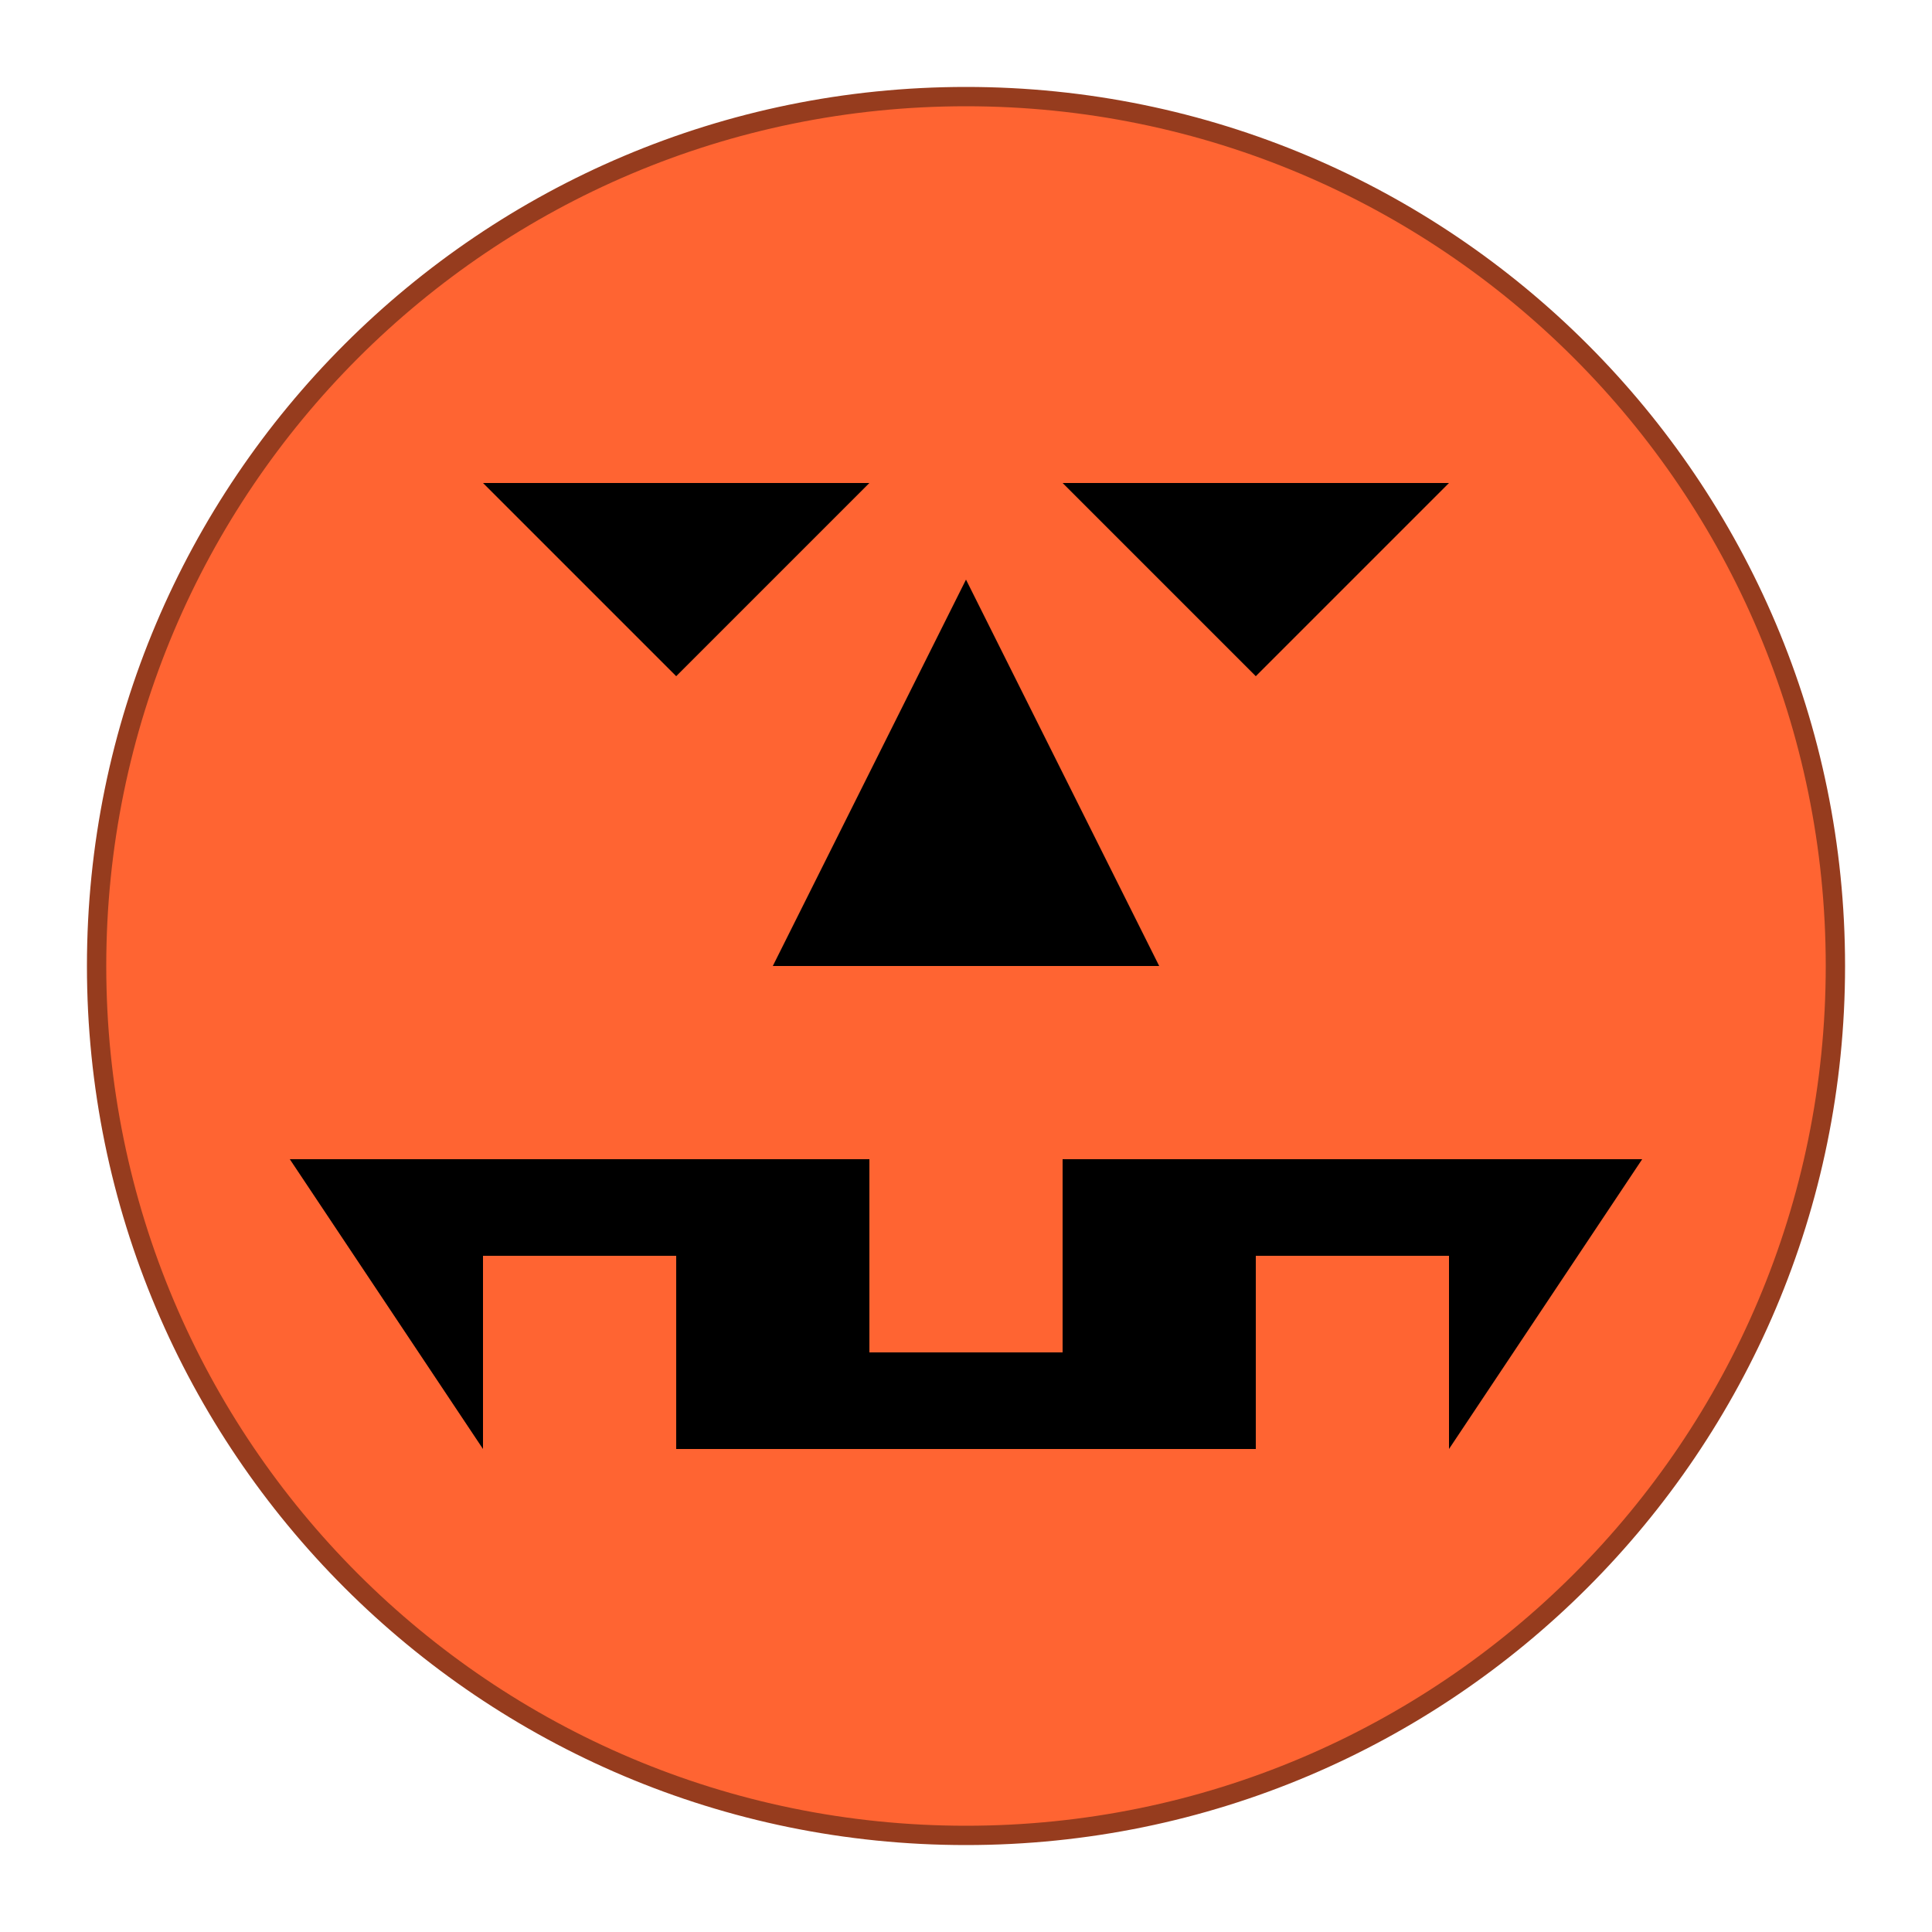
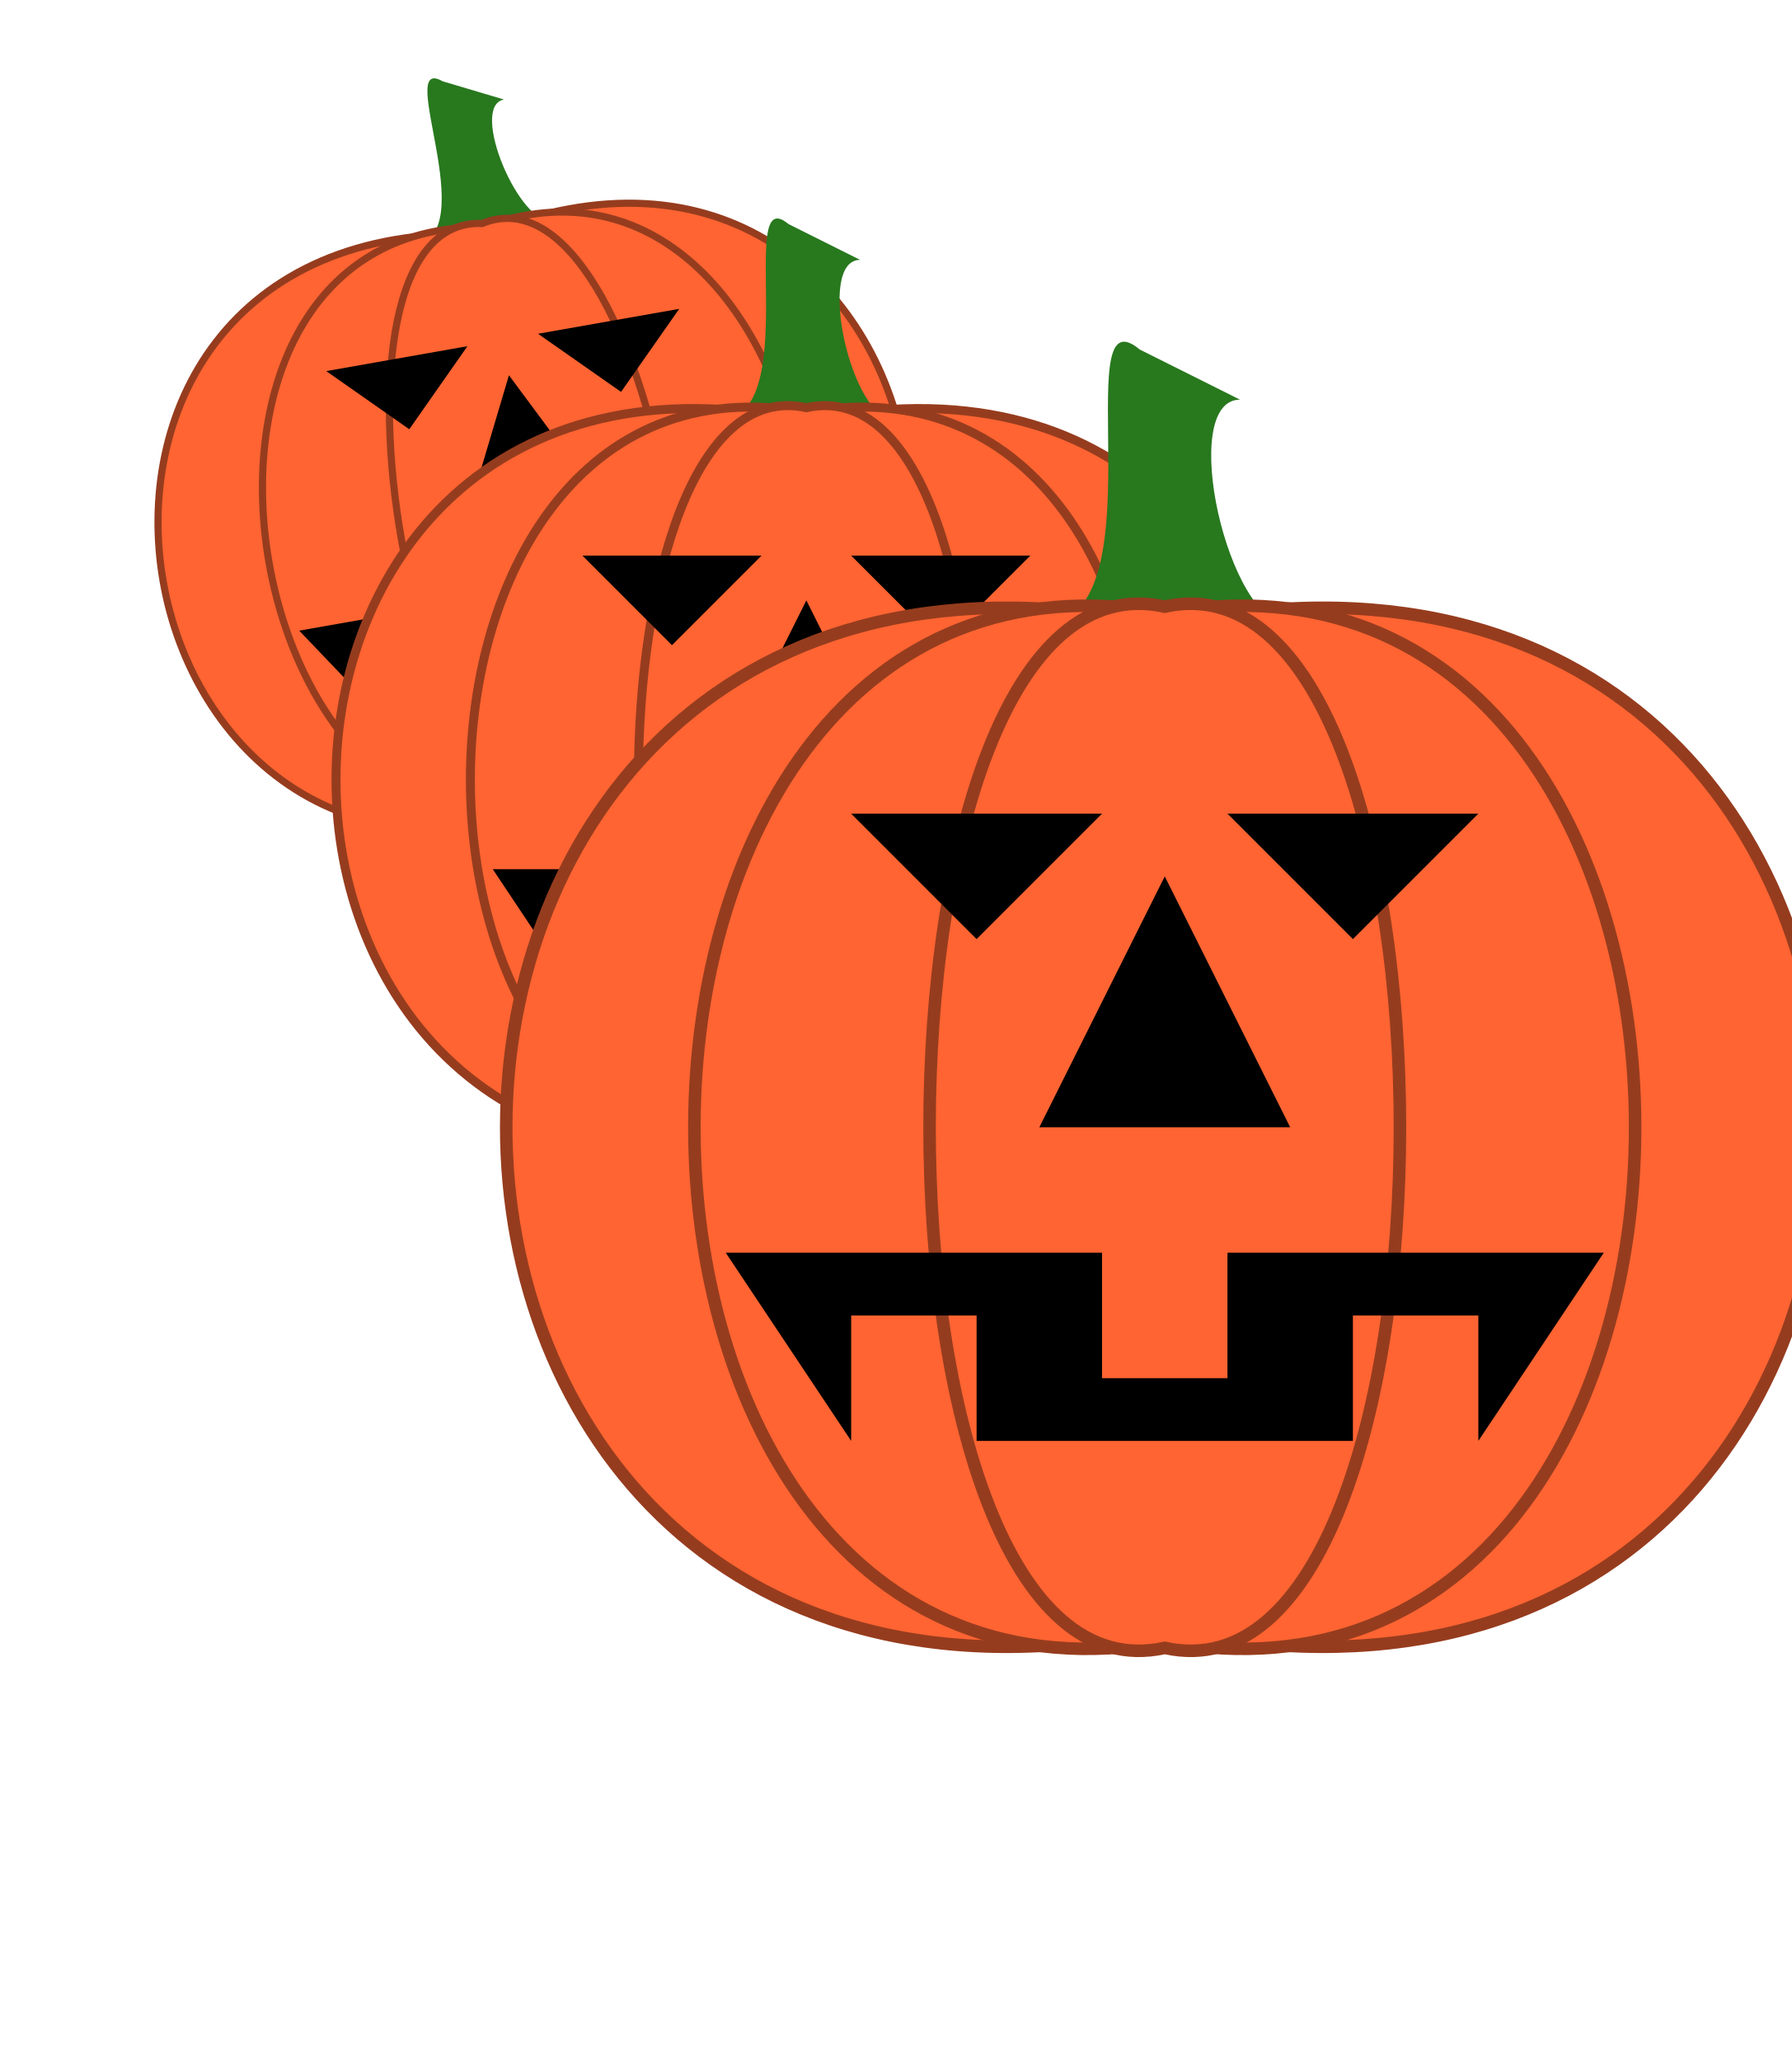
- <svg xmlns="http://www.w3.org/2000/svg" version="1.1" viewBox="0 0 100 100">
+ <svg xmlns="http://www.w3.org/2000/svg" xmlns:xlink="http://www.w3.org/1999/xlink" version="1.1" viewBox="0 0 100 115">
+   <style type="text/css">
+     svg {
+       background: black;
+     }
+     .pumpkin {
+       fill:   rgb(255, 100, 50);
+       stroke: rgb(150,  60, 30);
+       stroke-width: 1;
+     }
+     .stem {
+       fill: rgb(40,120,30);
+     }
+   </style>
+   <style id="scripted-style" type="text/css">
+   </style>
  <defs>
-     <style type="text/css">
-       .pumpkin {
-         fill:   rgb(255, 100, 50);
-         stroke: rgb(150,  60, 30);
-         stroke-width: 1;
-       }
-     </style>
-     <style id="scripted-style" type="text/css">
-     </style>
+     <g id="jackolantern" viewBox="0 0 100 115" transform="translate(-50,-68)">
+       <path class="stem" d="M 40,25 C 50,25 42,-2 48,3 L 56,7 C 51,7 55,25 60,25 Z" />
+       <g transform="translate(0,15)">
+         <path class="pumpkin" d="M 50,10 C -20,-5 -20,105 50,90 C 120,105 120,-5 50,10 Z" />
+         <path class="pumpkin" d="M 50,9 C 0,0 0,100 50,91 C 100,100 100,0 50,9 Z" />
+         <path class="pumpkin" d="M 50,8.5 C 25,3 25,97 50,91.5 C 75,97 75,3 50,8.5 Z" />
+         <path class="face" d="M 15,60 L 45,60 45,70 55,70 55,60 85,60 75,75 75,65 65,65 65,75 35,75 35,65 25,65 25,75 Z" />
+         <path class="face" d="M 50,30 L 60,50 40,50 Z" />
+         <path class="face" d="M 25,25 45,25 35,35 Z" />
+         <path class="face" d="M 55,25 75,25 65,35 Z" />
+       </g>
+     </g>
  </defs>
-   <circle class="pumpkin" cx="50" cy="50" r="45" />
-   <path class="face" d="M 15,60 L 45,60 45,70 55,70 55,60 85,60 75,75 75,65 65,65 65,75 35,75 35,65 25,65 25,75 Z" />
-   <path class="face" d="M 50,30 L 60,50 40,50 Z" />
-   <path class="face" d="M 25,25 45,25 35,35 Z" />
-   <path class="face" d="M 55,25 75,25 65,35 Z" />
+   <g transform="translate(30,30) scale(0.4,0.4) rotate(-10)">
+     <g>
+       <animateTransform attributeName="transform" attributeType="XML" type="skewX" values="2;-2;2" dur="1.4s" repeatCount="indefinite" />
+       <use xlink:href="#jackolantern" />
+     </g>
+   </g>
+   <g transform="translate(45,45) scale(0.5,0.5)">
+     <use xlink:href="#jackolantern" />
+   </g>
+   <g transform="translate(65,65) scale(0.7,0.7)">
+     <g>
+       <animateTransform attributeName="transform" attributeType="XML" type="rotate" from="0" to="359" dur="10s" repeatCount="indefinite" />
+       <use xlink:href="#jackolantern" />
+     </g>
+   </g>
</svg>
